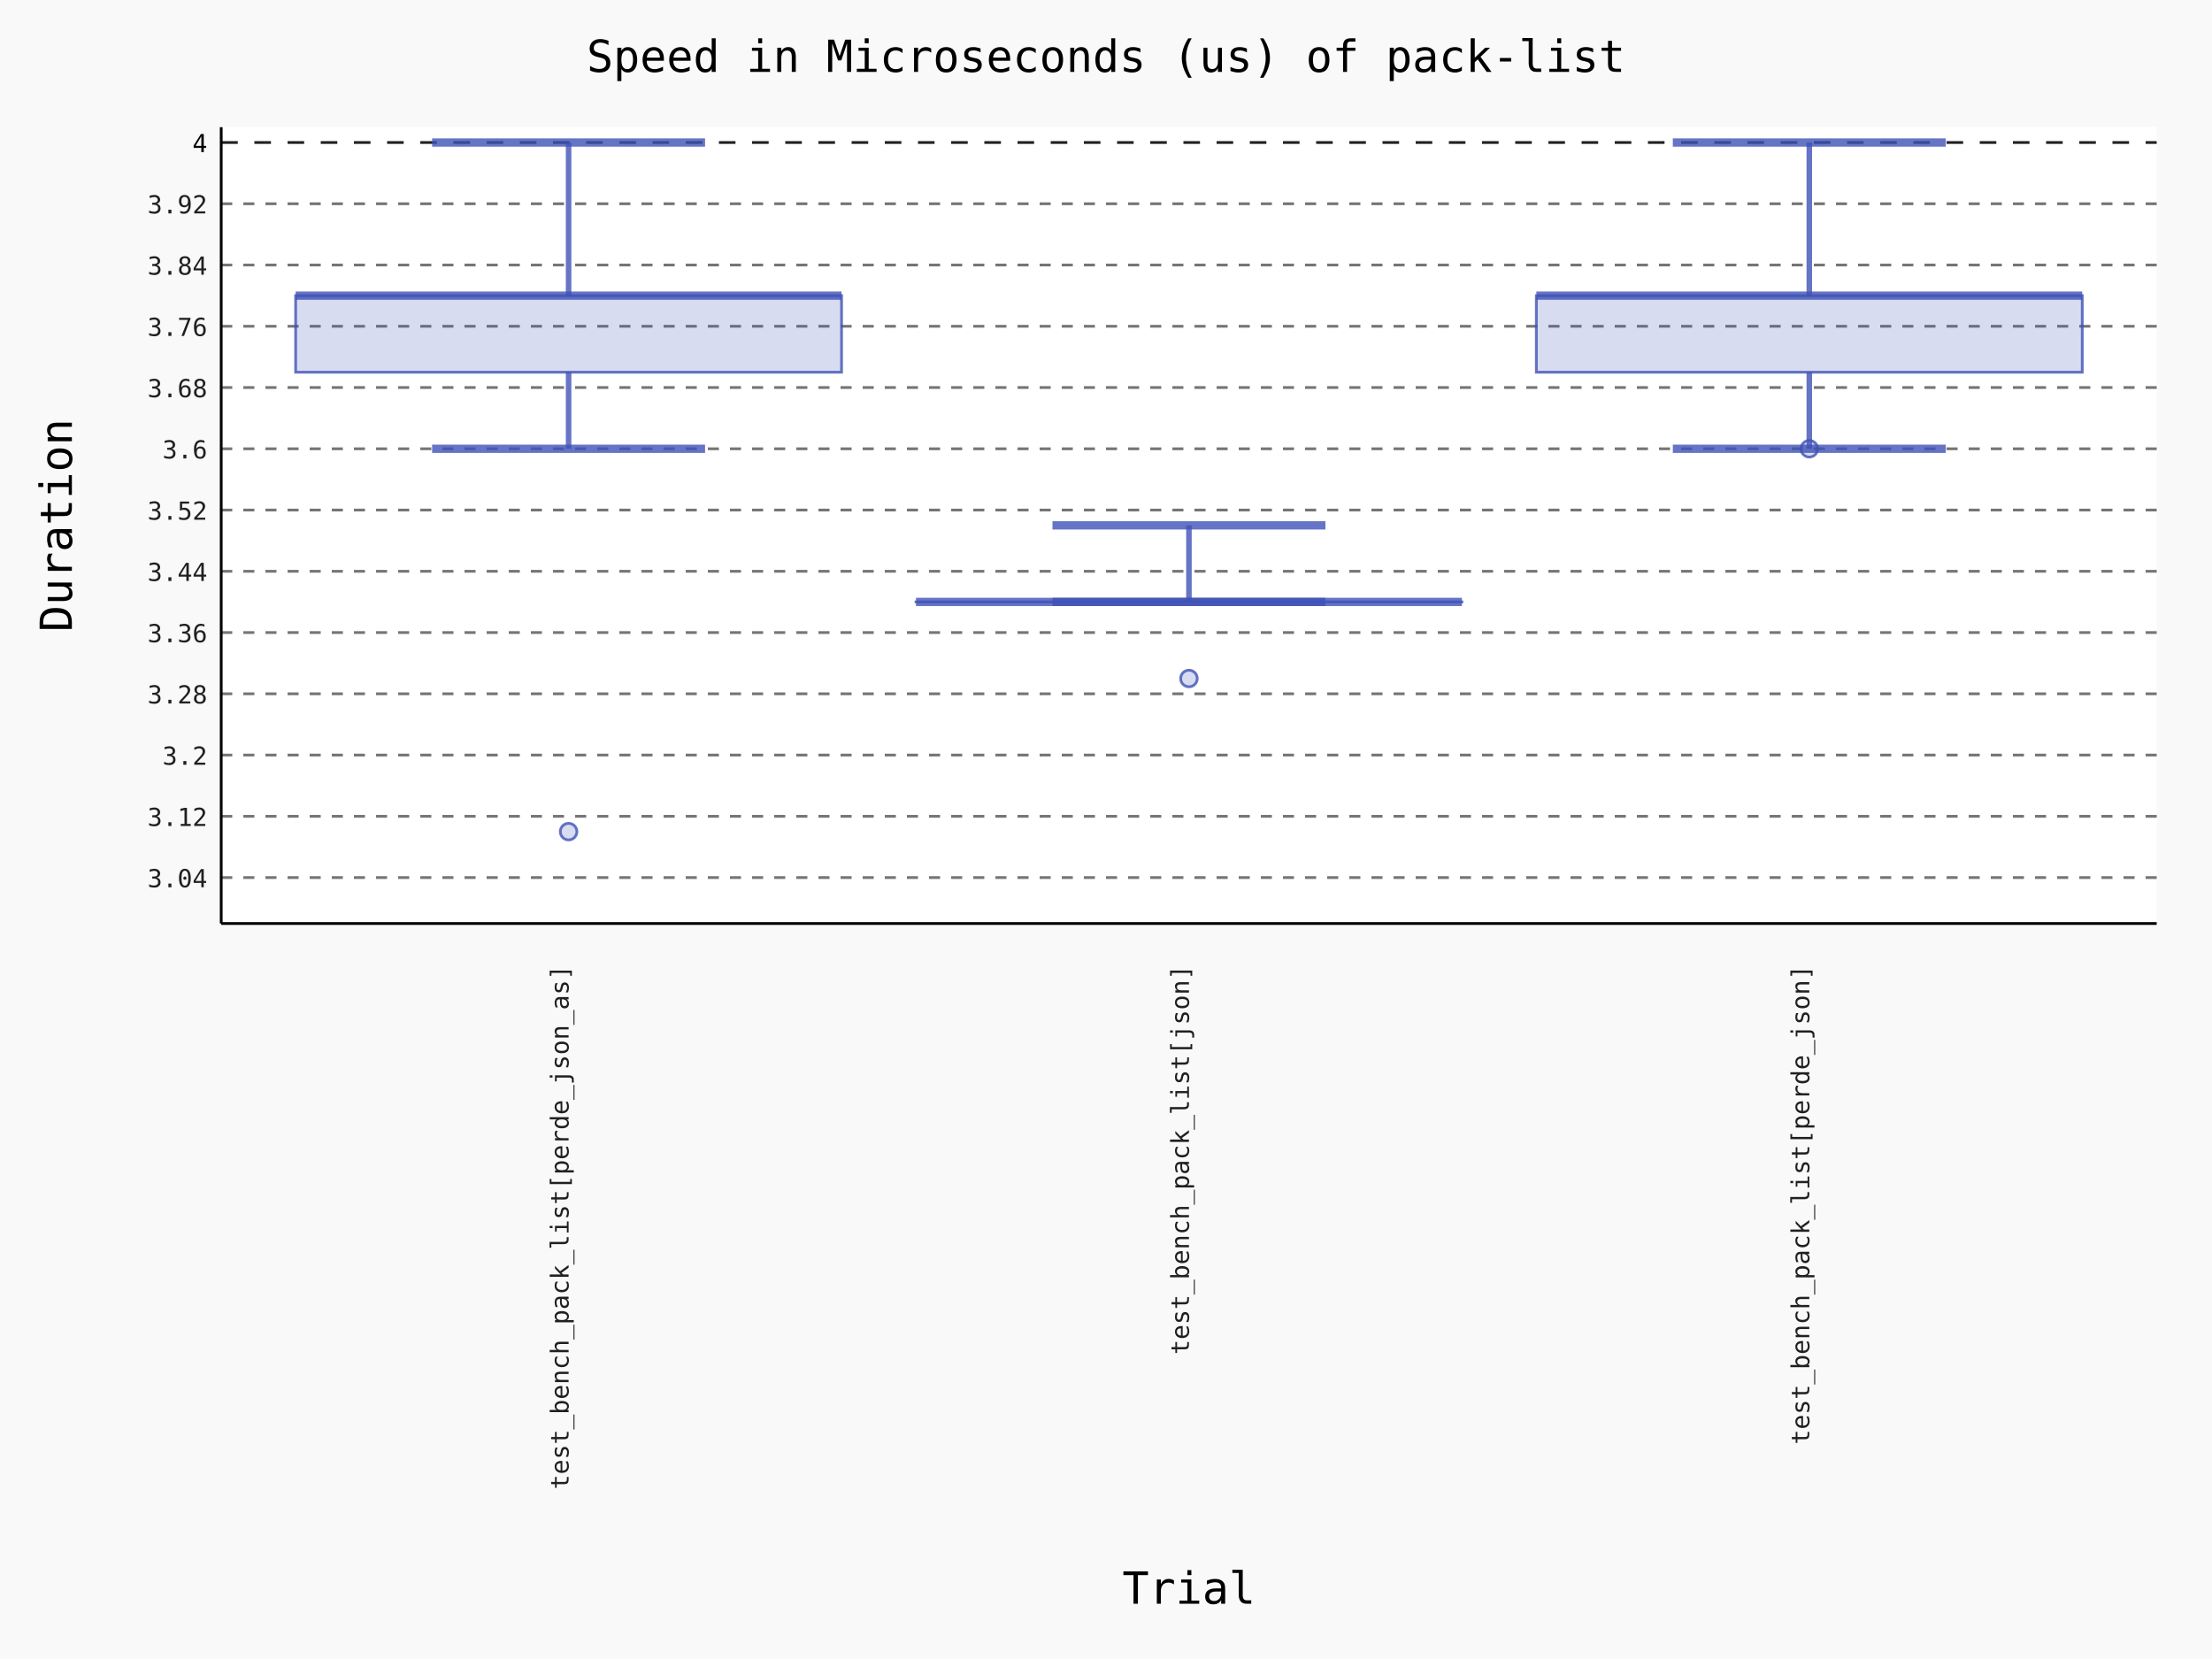
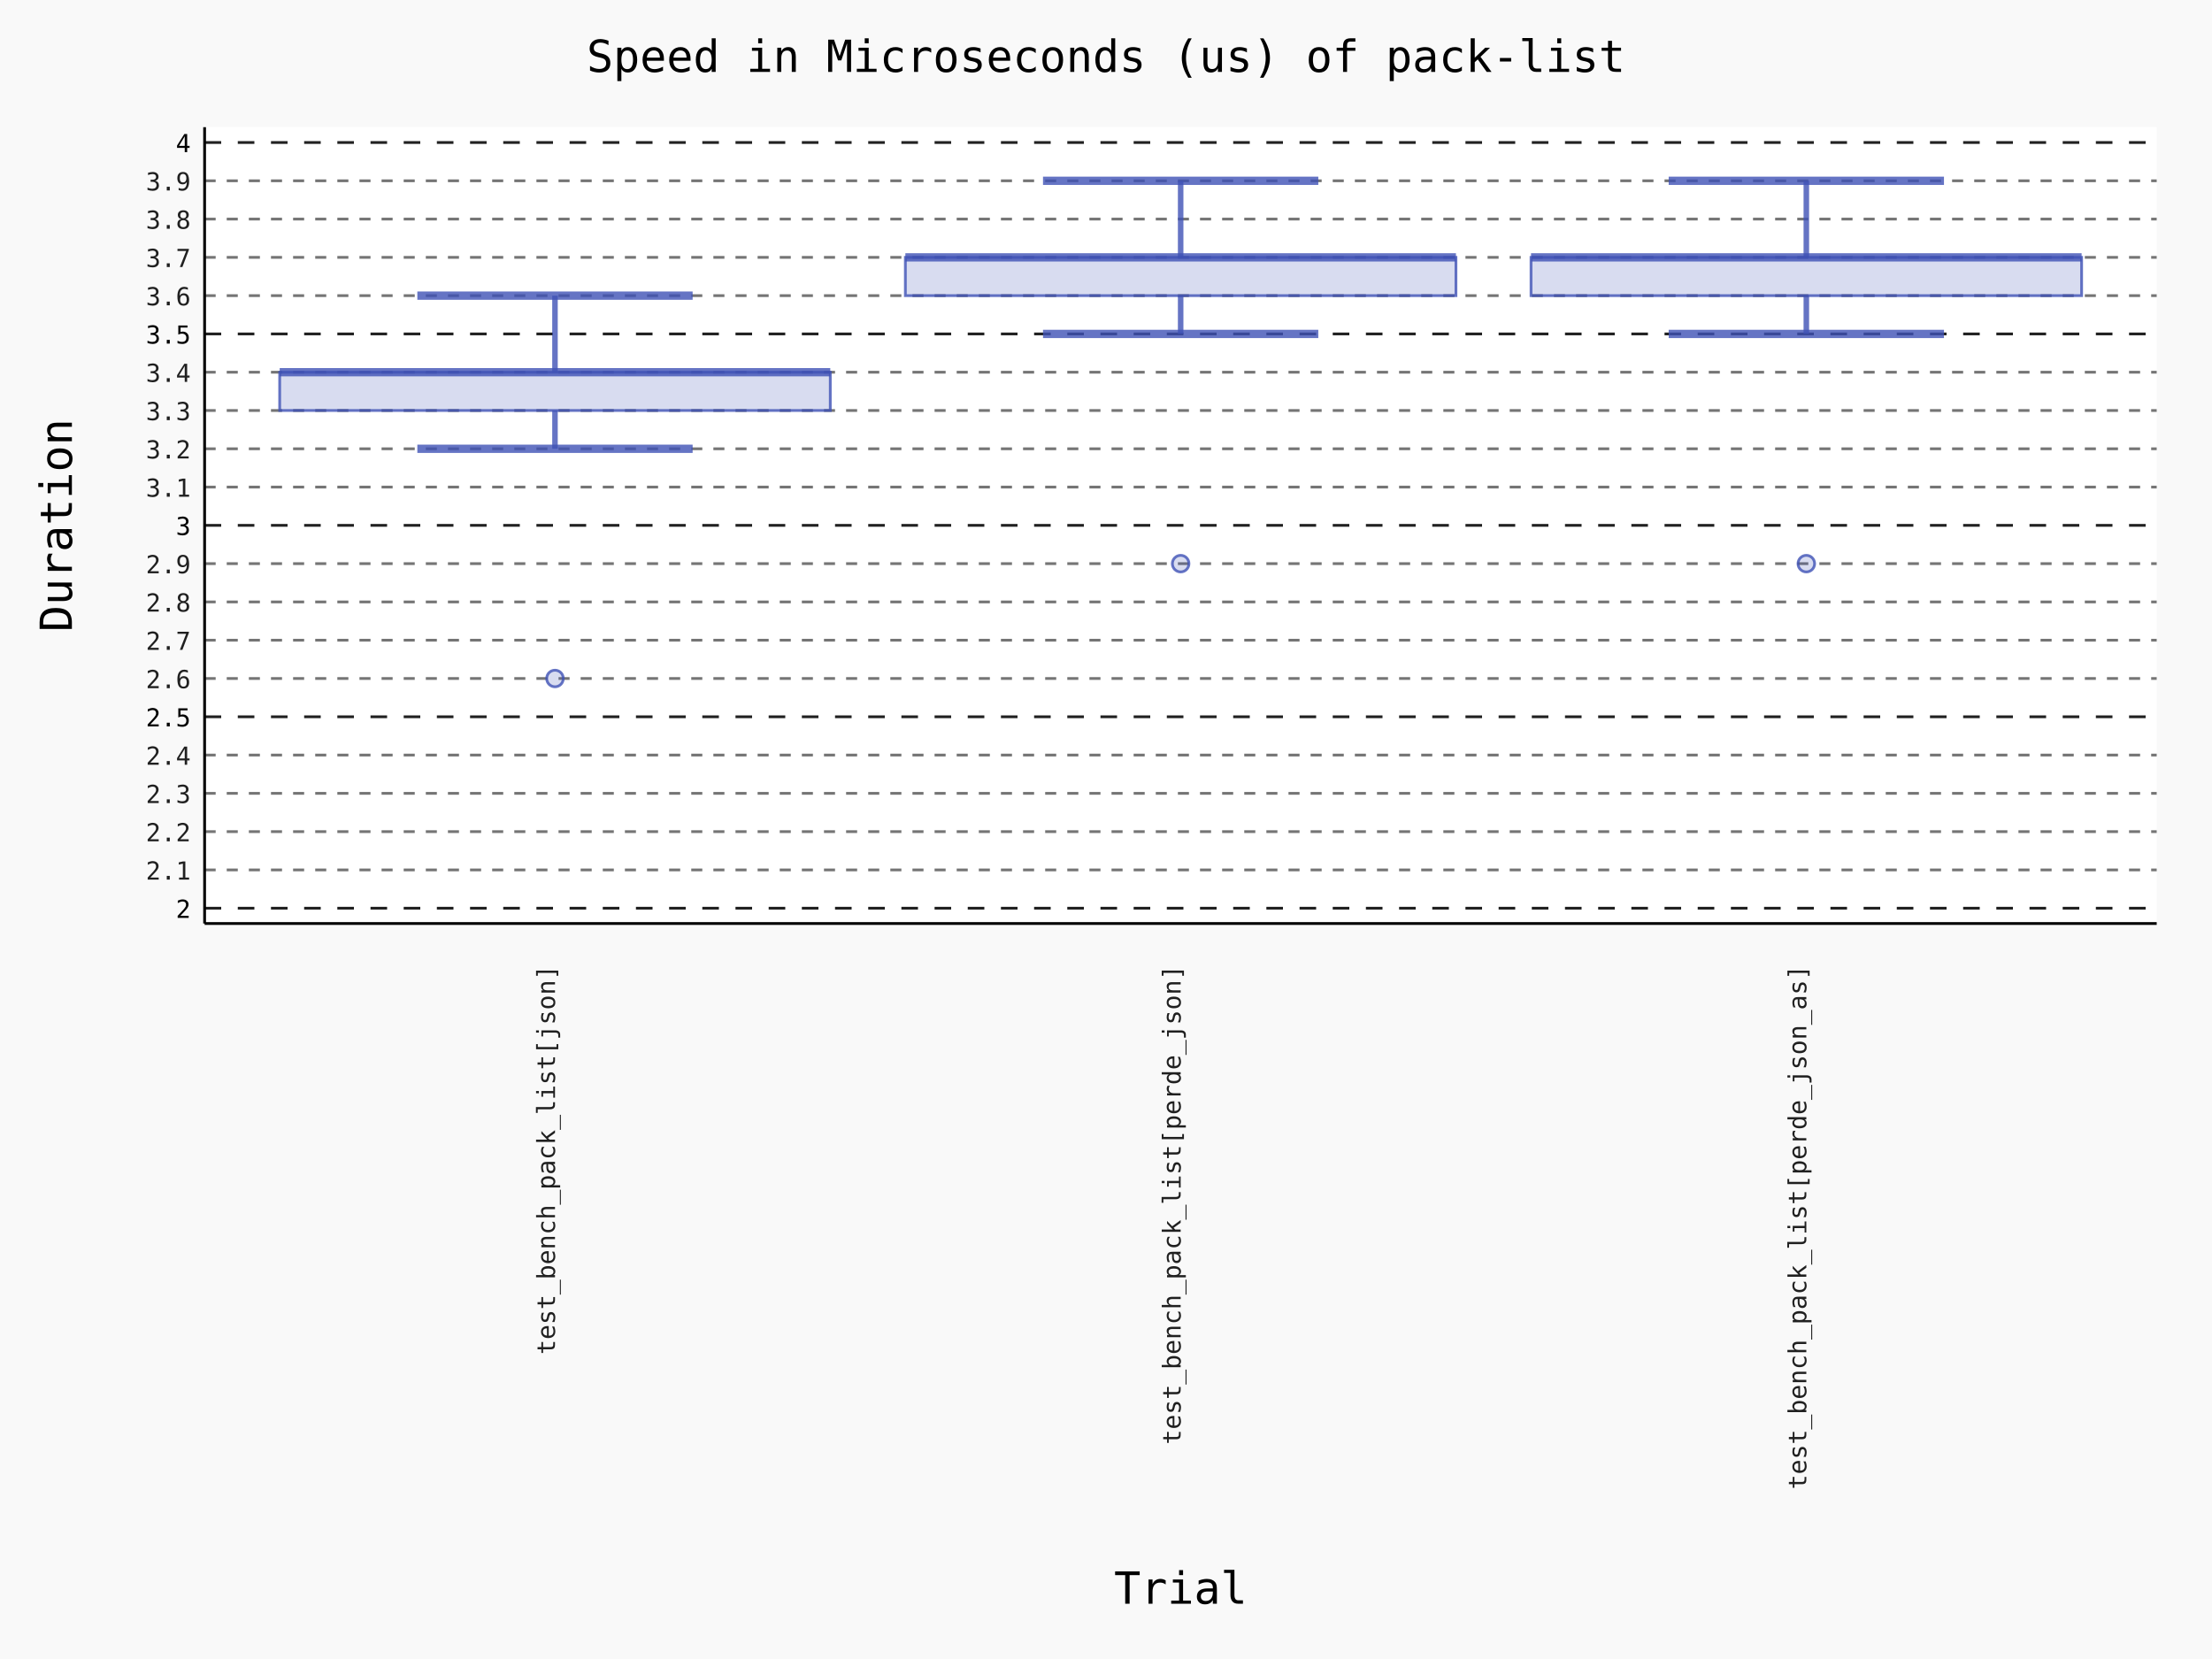
- <svg xmlns="http://www.w3.org/2000/svg" class="pygal-chart" id="chart-71f9276f-251b-47ab-aa0a-50902a8fd0b9" viewBox="0 0 800 600">
+ <svg xmlns="http://www.w3.org/2000/svg" id="chart-94deaa63-6df3-4258-91f3-dfbc52175e0b" class="pygal-chart" viewBox="0 0 800 600">
  <defs>
-     <style type="text/css">#chart-71f9276f-251b-47ab-aa0a-50902a8fd0b9{-webkit-user-select:none;-webkit-font-smoothing:antialiased;font-family:Consolas,"Deja Vu Sans Mono","Bitstream Vera Sans Mono","Courier New",monospace}#chart-71f9276f-251b-47ab-aa0a-50902a8fd0b9 .title{font-family:Consolas,"Deja Vu Sans Mono","Bitstream Vera Sans Mono","Courier New",monospace;font-size:16px}#chart-71f9276f-251b-47ab-aa0a-50902a8fd0b9 .legends .legend text{font-family:Consolas,"Deja Vu Sans Mono","Bitstream Vera Sans Mono","Courier New",monospace;font-size:14px}#chart-71f9276f-251b-47ab-aa0a-50902a8fd0b9 .axis text{font-family:Consolas,"Deja Vu Sans Mono","Bitstream Vera Sans Mono","Courier New",monospace;font-size:10px}#chart-71f9276f-251b-47ab-aa0a-50902a8fd0b9 .axis text.major{font-family:Consolas,"Deja Vu Sans Mono","Bitstream Vera Sans Mono","Courier New",monospace;font-size:10px}#chart-71f9276f-251b-47ab-aa0a-50902a8fd0b9 .text-overlay text.value{font-family:Consolas,"Deja Vu Sans Mono","Bitstream Vera Sans Mono","Courier New",monospace;font-size:16px}#chart-71f9276f-251b-47ab-aa0a-50902a8fd0b9 .text-overlay text.label{font-family:Consolas,"Deja Vu Sans Mono","Bitstream Vera Sans Mono","Courier New",monospace;font-size:10px}#chart-71f9276f-251b-47ab-aa0a-50902a8fd0b9 .tooltip{font-family:Consolas,"Deja Vu Sans Mono","Bitstream Vera Sans Mono","Courier New",monospace;font-size:14px}#chart-71f9276f-251b-47ab-aa0a-50902a8fd0b9 text.no_data{font-family:Consolas,"Deja Vu Sans Mono","Bitstream Vera Sans Mono","Courier New",monospace;font-size:64px}
- #chart-71f9276f-251b-47ab-aa0a-50902a8fd0b9{background-color:rgba(249,249,249,1)}#chart-71f9276f-251b-47ab-aa0a-50902a8fd0b9 path,#chart-71f9276f-251b-47ab-aa0a-50902a8fd0b9 line,#chart-71f9276f-251b-47ab-aa0a-50902a8fd0b9 rect,#chart-71f9276f-251b-47ab-aa0a-50902a8fd0b9 circle{-webkit-transition:150ms;-moz-transition:150ms;transition:150ms}#chart-71f9276f-251b-47ab-aa0a-50902a8fd0b9 .graph &gt; .background{fill:rgba(249,249,249,1)}#chart-71f9276f-251b-47ab-aa0a-50902a8fd0b9 .plot &gt; .background{fill:rgba(255,255,255,1)}#chart-71f9276f-251b-47ab-aa0a-50902a8fd0b9 .graph{fill:rgba(0,0,0,.87)}#chart-71f9276f-251b-47ab-aa0a-50902a8fd0b9 text.no_data{fill:rgba(0,0,0,1)}#chart-71f9276f-251b-47ab-aa0a-50902a8fd0b9 .title{fill:rgba(0,0,0,1)}#chart-71f9276f-251b-47ab-aa0a-50902a8fd0b9 .legends .legend text{fill:rgba(0,0,0,.87)}#chart-71f9276f-251b-47ab-aa0a-50902a8fd0b9 .legends .legend:hover text{fill:rgba(0,0,0,1)}#chart-71f9276f-251b-47ab-aa0a-50902a8fd0b9 .axis .line{stroke:rgba(0,0,0,1)}#chart-71f9276f-251b-47ab-aa0a-50902a8fd0b9 .axis .guide.line{stroke:rgba(0,0,0,.54)}#chart-71f9276f-251b-47ab-aa0a-50902a8fd0b9 .axis .major.line{stroke:rgba(0,0,0,.87)}#chart-71f9276f-251b-47ab-aa0a-50902a8fd0b9 .axis text.major{fill:rgba(0,0,0,1)}#chart-71f9276f-251b-47ab-aa0a-50902a8fd0b9 .axis.y .guides:hover .guide.line,#chart-71f9276f-251b-47ab-aa0a-50902a8fd0b9 .line-graph .axis.x .guides:hover .guide.line,#chart-71f9276f-251b-47ab-aa0a-50902a8fd0b9 .stackedline-graph .axis.x .guides:hover .guide.line,#chart-71f9276f-251b-47ab-aa0a-50902a8fd0b9 .xy-graph .axis.x .guides:hover .guide.line{stroke:rgba(0,0,0,1)}#chart-71f9276f-251b-47ab-aa0a-50902a8fd0b9 .axis .guides:hover text{fill:rgba(0,0,0,1)}#chart-71f9276f-251b-47ab-aa0a-50902a8fd0b9 .reactive{fill-opacity:.7;stroke-opacity:.8}#chart-71f9276f-251b-47ab-aa0a-50902a8fd0b9 .ci{stroke:rgba(0,0,0,.87)}#chart-71f9276f-251b-47ab-aa0a-50902a8fd0b9 .reactive.active,#chart-71f9276f-251b-47ab-aa0a-50902a8fd0b9 .active .reactive{fill-opacity:.8;stroke-opacity:.9;stroke-width:4}#chart-71f9276f-251b-47ab-aa0a-50902a8fd0b9 .ci .reactive.active{stroke-width:1.5}#chart-71f9276f-251b-47ab-aa0a-50902a8fd0b9 .series text{fill:rgba(0,0,0,1)}#chart-71f9276f-251b-47ab-aa0a-50902a8fd0b9 .tooltip rect{fill:rgba(255,255,255,1);stroke:rgba(0,0,0,1);-webkit-transition:opacity 150ms;-moz-transition:opacity 150ms;transition:opacity 150ms}#chart-71f9276f-251b-47ab-aa0a-50902a8fd0b9 .tooltip .label{fill:rgba(0,0,0,.87)}#chart-71f9276f-251b-47ab-aa0a-50902a8fd0b9 .tooltip .label{fill:rgba(0,0,0,.87)}#chart-71f9276f-251b-47ab-aa0a-50902a8fd0b9 .tooltip .legend{font-size:.8em;fill:rgba(0,0,0,.54)}#chart-71f9276f-251b-47ab-aa0a-50902a8fd0b9 .tooltip .x_label{font-size:.6em;fill:rgba(0,0,0,1)}#chart-71f9276f-251b-47ab-aa0a-50902a8fd0b9 .tooltip .xlink{font-size:.5em;text-decoration:underline}#chart-71f9276f-251b-47ab-aa0a-50902a8fd0b9 .tooltip .value{font-size:1.5em}#chart-71f9276f-251b-47ab-aa0a-50902a8fd0b9 .bound{font-size:.5em}#chart-71f9276f-251b-47ab-aa0a-50902a8fd0b9 .max-value{font-size:.75em;fill:rgba(0,0,0,.54)}#chart-71f9276f-251b-47ab-aa0a-50902a8fd0b9 .map-element{fill:rgba(255,255,255,1);stroke:rgba(0,0,0,.54) !important}#chart-71f9276f-251b-47ab-aa0a-50902a8fd0b9 .map-element .reactive{fill-opacity:inherit;stroke-opacity:inherit}#chart-71f9276f-251b-47ab-aa0a-50902a8fd0b9 .color-0,#chart-71f9276f-251b-47ab-aa0a-50902a8fd0b9 .color-0 a:visited{stroke:#3F51B5;fill:#3F51B5}#chart-71f9276f-251b-47ab-aa0a-50902a8fd0b9 .color-1,#chart-71f9276f-251b-47ab-aa0a-50902a8fd0b9 .color-1 a:visited{stroke:#3F51B5;fill:#3F51B5}#chart-71f9276f-251b-47ab-aa0a-50902a8fd0b9 .color-2,#chart-71f9276f-251b-47ab-aa0a-50902a8fd0b9 .color-2 a:visited{stroke:#3F51B5;fill:#3F51B5}#chart-71f9276f-251b-47ab-aa0a-50902a8fd0b9 .text-overlay .color-0 text{fill:black}#chart-71f9276f-251b-47ab-aa0a-50902a8fd0b9 .text-overlay .color-1 text{fill:black}#chart-71f9276f-251b-47ab-aa0a-50902a8fd0b9 .text-overlay .color-2 text{fill:black}
- #chart-71f9276f-251b-47ab-aa0a-50902a8fd0b9 text.no_data{text-anchor:middle}#chart-71f9276f-251b-47ab-aa0a-50902a8fd0b9 .guide.line{fill:none}#chart-71f9276f-251b-47ab-aa0a-50902a8fd0b9 .centered{text-anchor:middle}#chart-71f9276f-251b-47ab-aa0a-50902a8fd0b9 .title{text-anchor:middle}#chart-71f9276f-251b-47ab-aa0a-50902a8fd0b9 .legends .legend text{fill-opacity:1}#chart-71f9276f-251b-47ab-aa0a-50902a8fd0b9 .axis.x text{text-anchor:middle}#chart-71f9276f-251b-47ab-aa0a-50902a8fd0b9 .axis.x:not(.web) text[transform]{text-anchor:start}#chart-71f9276f-251b-47ab-aa0a-50902a8fd0b9 .axis.x:not(.web) text[transform].backwards{text-anchor:end}#chart-71f9276f-251b-47ab-aa0a-50902a8fd0b9 .axis.y text{text-anchor:end}#chart-71f9276f-251b-47ab-aa0a-50902a8fd0b9 .axis.y text[transform].backwards{text-anchor:start}#chart-71f9276f-251b-47ab-aa0a-50902a8fd0b9 .axis.y2 text{text-anchor:start}#chart-71f9276f-251b-47ab-aa0a-50902a8fd0b9 .axis.y2 text[transform].backwards{text-anchor:end}#chart-71f9276f-251b-47ab-aa0a-50902a8fd0b9 .axis .guide.line{stroke-dasharray:4,4}#chart-71f9276f-251b-47ab-aa0a-50902a8fd0b9 .axis .major.guide.line{stroke-dasharray:6,6}#chart-71f9276f-251b-47ab-aa0a-50902a8fd0b9 .horizontal .axis.y .guide.line,#chart-71f9276f-251b-47ab-aa0a-50902a8fd0b9 .horizontal .axis.y2 .guide.line,#chart-71f9276f-251b-47ab-aa0a-50902a8fd0b9 .vertical .axis.x .guide.line{opacity:0}#chart-71f9276f-251b-47ab-aa0a-50902a8fd0b9 .horizontal .axis.always_show .guide.line,#chart-71f9276f-251b-47ab-aa0a-50902a8fd0b9 .vertical .axis.always_show .guide.line{opacity:1 !important}#chart-71f9276f-251b-47ab-aa0a-50902a8fd0b9 .axis.y .guides:hover .guide.line,#chart-71f9276f-251b-47ab-aa0a-50902a8fd0b9 .axis.y2 .guides:hover .guide.line,#chart-71f9276f-251b-47ab-aa0a-50902a8fd0b9 .axis.x .guides:hover .guide.line{opacity:1}#chart-71f9276f-251b-47ab-aa0a-50902a8fd0b9 .axis .guides:hover text{opacity:1}#chart-71f9276f-251b-47ab-aa0a-50902a8fd0b9 .nofill{fill:none}#chart-71f9276f-251b-47ab-aa0a-50902a8fd0b9 .subtle-fill{fill-opacity:.2}#chart-71f9276f-251b-47ab-aa0a-50902a8fd0b9 .dot{stroke-width:1px;fill-opacity:1}#chart-71f9276f-251b-47ab-aa0a-50902a8fd0b9 .dot.active{stroke-width:5px}#chart-71f9276f-251b-47ab-aa0a-50902a8fd0b9 .dot.negative{fill:transparent}#chart-71f9276f-251b-47ab-aa0a-50902a8fd0b9 text,#chart-71f9276f-251b-47ab-aa0a-50902a8fd0b9 tspan{stroke:none !important}#chart-71f9276f-251b-47ab-aa0a-50902a8fd0b9 .series text.active{opacity:1}#chart-71f9276f-251b-47ab-aa0a-50902a8fd0b9 .tooltip rect{fill-opacity:.95;stroke-width:.5}#chart-71f9276f-251b-47ab-aa0a-50902a8fd0b9 .tooltip text{fill-opacity:1}#chart-71f9276f-251b-47ab-aa0a-50902a8fd0b9 .showable{visibility:hidden}#chart-71f9276f-251b-47ab-aa0a-50902a8fd0b9 .showable.shown{visibility:visible}#chart-71f9276f-251b-47ab-aa0a-50902a8fd0b9 .gauge-background{fill:rgba(229,229,229,1);stroke:none}#chart-71f9276f-251b-47ab-aa0a-50902a8fd0b9 .bg-lines{stroke:rgba(249,249,249,1);stroke-width:2px}
+     <style type="text/css">#chart-94deaa63-6df3-4258-91f3-dfbc52175e0b{-webkit-user-select:none;-webkit-font-smoothing:antialiased;font-family:Consolas,"Deja Vu Sans Mono","Bitstream Vera Sans Mono","Courier New",monospace}#chart-94deaa63-6df3-4258-91f3-dfbc52175e0b .title{font-family:Consolas,"Deja Vu Sans Mono","Bitstream Vera Sans Mono","Courier New",monospace;font-size:16px}#chart-94deaa63-6df3-4258-91f3-dfbc52175e0b .legends .legend text{font-family:Consolas,"Deja Vu Sans Mono","Bitstream Vera Sans Mono","Courier New",monospace;font-size:14px}#chart-94deaa63-6df3-4258-91f3-dfbc52175e0b .axis text{font-family:Consolas,"Deja Vu Sans Mono","Bitstream Vera Sans Mono","Courier New",monospace;font-size:10px}#chart-94deaa63-6df3-4258-91f3-dfbc52175e0b .axis text.major{font-family:Consolas,"Deja Vu Sans Mono","Bitstream Vera Sans Mono","Courier New",monospace;font-size:10px}#chart-94deaa63-6df3-4258-91f3-dfbc52175e0b .text-overlay text.value{font-family:Consolas,"Deja Vu Sans Mono","Bitstream Vera Sans Mono","Courier New",monospace;font-size:16px}#chart-94deaa63-6df3-4258-91f3-dfbc52175e0b .text-overlay text.label{font-family:Consolas,"Deja Vu Sans Mono","Bitstream Vera Sans Mono","Courier New",monospace;font-size:10px}#chart-94deaa63-6df3-4258-91f3-dfbc52175e0b .tooltip{font-family:Consolas,"Deja Vu Sans Mono","Bitstream Vera Sans Mono","Courier New",monospace;font-size:14px}#chart-94deaa63-6df3-4258-91f3-dfbc52175e0b text.no_data{font-family:Consolas,"Deja Vu Sans Mono","Bitstream Vera Sans Mono","Courier New",monospace;font-size:64px}
+ #chart-94deaa63-6df3-4258-91f3-dfbc52175e0b{background-color:rgba(249,249,249,1)}#chart-94deaa63-6df3-4258-91f3-dfbc52175e0b path,#chart-94deaa63-6df3-4258-91f3-dfbc52175e0b line,#chart-94deaa63-6df3-4258-91f3-dfbc52175e0b rect,#chart-94deaa63-6df3-4258-91f3-dfbc52175e0b circle{-webkit-transition:150ms;-moz-transition:150ms;transition:150ms}#chart-94deaa63-6df3-4258-91f3-dfbc52175e0b .graph &gt; .background{fill:rgba(249,249,249,1)}#chart-94deaa63-6df3-4258-91f3-dfbc52175e0b .plot &gt; .background{fill:rgba(255,255,255,1)}#chart-94deaa63-6df3-4258-91f3-dfbc52175e0b .graph{fill:rgba(0,0,0,.87)}#chart-94deaa63-6df3-4258-91f3-dfbc52175e0b text.no_data{fill:rgba(0,0,0,1)}#chart-94deaa63-6df3-4258-91f3-dfbc52175e0b .title{fill:rgba(0,0,0,1)}#chart-94deaa63-6df3-4258-91f3-dfbc52175e0b .legends .legend text{fill:rgba(0,0,0,.87)}#chart-94deaa63-6df3-4258-91f3-dfbc52175e0b .legends .legend:hover text{fill:rgba(0,0,0,1)}#chart-94deaa63-6df3-4258-91f3-dfbc52175e0b .axis .line{stroke:rgba(0,0,0,1)}#chart-94deaa63-6df3-4258-91f3-dfbc52175e0b .axis .guide.line{stroke:rgba(0,0,0,.54)}#chart-94deaa63-6df3-4258-91f3-dfbc52175e0b .axis .major.line{stroke:rgba(0,0,0,.87)}#chart-94deaa63-6df3-4258-91f3-dfbc52175e0b .axis text.major{fill:rgba(0,0,0,1)}#chart-94deaa63-6df3-4258-91f3-dfbc52175e0b .axis.y .guides:hover .guide.line,#chart-94deaa63-6df3-4258-91f3-dfbc52175e0b .line-graph .axis.x .guides:hover .guide.line,#chart-94deaa63-6df3-4258-91f3-dfbc52175e0b .stackedline-graph .axis.x .guides:hover .guide.line,#chart-94deaa63-6df3-4258-91f3-dfbc52175e0b .xy-graph .axis.x .guides:hover .guide.line{stroke:rgba(0,0,0,1)}#chart-94deaa63-6df3-4258-91f3-dfbc52175e0b .axis .guides:hover text{fill:rgba(0,0,0,1)}#chart-94deaa63-6df3-4258-91f3-dfbc52175e0b .reactive{fill-opacity:.7;stroke-opacity:.8}#chart-94deaa63-6df3-4258-91f3-dfbc52175e0b .ci{stroke:rgba(0,0,0,.87)}#chart-94deaa63-6df3-4258-91f3-dfbc52175e0b .reactive.active,#chart-94deaa63-6df3-4258-91f3-dfbc52175e0b .active .reactive{fill-opacity:.8;stroke-opacity:.9;stroke-width:4}#chart-94deaa63-6df3-4258-91f3-dfbc52175e0b .ci .reactive.active{stroke-width:1.5}#chart-94deaa63-6df3-4258-91f3-dfbc52175e0b .series text{fill:rgba(0,0,0,1)}#chart-94deaa63-6df3-4258-91f3-dfbc52175e0b .tooltip rect{fill:rgba(255,255,255,1);stroke:rgba(0,0,0,1);-webkit-transition:opacity 150ms;-moz-transition:opacity 150ms;transition:opacity 150ms}#chart-94deaa63-6df3-4258-91f3-dfbc52175e0b .tooltip .label{fill:rgba(0,0,0,.87)}#chart-94deaa63-6df3-4258-91f3-dfbc52175e0b .tooltip .label{fill:rgba(0,0,0,.87)}#chart-94deaa63-6df3-4258-91f3-dfbc52175e0b .tooltip .legend{font-size:.8em;fill:rgba(0,0,0,.54)}#chart-94deaa63-6df3-4258-91f3-dfbc52175e0b .tooltip .x_label{font-size:.6em;fill:rgba(0,0,0,1)}#chart-94deaa63-6df3-4258-91f3-dfbc52175e0b .tooltip .xlink{font-size:.5em;text-decoration:underline}#chart-94deaa63-6df3-4258-91f3-dfbc52175e0b .tooltip .value{font-size:1.5em}#chart-94deaa63-6df3-4258-91f3-dfbc52175e0b .bound{font-size:.5em}#chart-94deaa63-6df3-4258-91f3-dfbc52175e0b .max-value{font-size:.75em;fill:rgba(0,0,0,.54)}#chart-94deaa63-6df3-4258-91f3-dfbc52175e0b .map-element{fill:rgba(255,255,255,1);stroke:rgba(0,0,0,.54) !important}#chart-94deaa63-6df3-4258-91f3-dfbc52175e0b .map-element .reactive{fill-opacity:inherit;stroke-opacity:inherit}#chart-94deaa63-6df3-4258-91f3-dfbc52175e0b .color-0,#chart-94deaa63-6df3-4258-91f3-dfbc52175e0b .color-0 a:visited{stroke:#3F51B5;fill:#3F51B5}#chart-94deaa63-6df3-4258-91f3-dfbc52175e0b .color-1,#chart-94deaa63-6df3-4258-91f3-dfbc52175e0b .color-1 a:visited{stroke:#3F51B5;fill:#3F51B5}#chart-94deaa63-6df3-4258-91f3-dfbc52175e0b .color-2,#chart-94deaa63-6df3-4258-91f3-dfbc52175e0b .color-2 a:visited{stroke:#3F51B5;fill:#3F51B5}#chart-94deaa63-6df3-4258-91f3-dfbc52175e0b .text-overlay .color-0 text{fill:black}#chart-94deaa63-6df3-4258-91f3-dfbc52175e0b .text-overlay .color-1 text{fill:black}#chart-94deaa63-6df3-4258-91f3-dfbc52175e0b .text-overlay .color-2 text{fill:black}
+ #chart-94deaa63-6df3-4258-91f3-dfbc52175e0b text.no_data{text-anchor:middle}#chart-94deaa63-6df3-4258-91f3-dfbc52175e0b .guide.line{fill:none}#chart-94deaa63-6df3-4258-91f3-dfbc52175e0b .centered{text-anchor:middle}#chart-94deaa63-6df3-4258-91f3-dfbc52175e0b .title{text-anchor:middle}#chart-94deaa63-6df3-4258-91f3-dfbc52175e0b .legends .legend text{fill-opacity:1}#chart-94deaa63-6df3-4258-91f3-dfbc52175e0b .axis.x text{text-anchor:middle}#chart-94deaa63-6df3-4258-91f3-dfbc52175e0b .axis.x:not(.web) text[transform]{text-anchor:start}#chart-94deaa63-6df3-4258-91f3-dfbc52175e0b .axis.x:not(.web) text[transform].backwards{text-anchor:end}#chart-94deaa63-6df3-4258-91f3-dfbc52175e0b .axis.y text{text-anchor:end}#chart-94deaa63-6df3-4258-91f3-dfbc52175e0b .axis.y text[transform].backwards{text-anchor:start}#chart-94deaa63-6df3-4258-91f3-dfbc52175e0b .axis.y2 text{text-anchor:start}#chart-94deaa63-6df3-4258-91f3-dfbc52175e0b .axis.y2 text[transform].backwards{text-anchor:end}#chart-94deaa63-6df3-4258-91f3-dfbc52175e0b .axis .guide.line{stroke-dasharray:4,4}#chart-94deaa63-6df3-4258-91f3-dfbc52175e0b .axis .major.guide.line{stroke-dasharray:6,6}#chart-94deaa63-6df3-4258-91f3-dfbc52175e0b .horizontal .axis.y .guide.line,#chart-94deaa63-6df3-4258-91f3-dfbc52175e0b .horizontal .axis.y2 .guide.line,#chart-94deaa63-6df3-4258-91f3-dfbc52175e0b .vertical .axis.x .guide.line{opacity:0}#chart-94deaa63-6df3-4258-91f3-dfbc52175e0b .horizontal .axis.always_show .guide.line,#chart-94deaa63-6df3-4258-91f3-dfbc52175e0b .vertical .axis.always_show .guide.line{opacity:1 !important}#chart-94deaa63-6df3-4258-91f3-dfbc52175e0b .axis.y .guides:hover .guide.line,#chart-94deaa63-6df3-4258-91f3-dfbc52175e0b .axis.y2 .guides:hover .guide.line,#chart-94deaa63-6df3-4258-91f3-dfbc52175e0b .axis.x .guides:hover .guide.line{opacity:1}#chart-94deaa63-6df3-4258-91f3-dfbc52175e0b .axis .guides:hover text{opacity:1}#chart-94deaa63-6df3-4258-91f3-dfbc52175e0b .nofill{fill:none}#chart-94deaa63-6df3-4258-91f3-dfbc52175e0b .subtle-fill{fill-opacity:.2}#chart-94deaa63-6df3-4258-91f3-dfbc52175e0b .dot{stroke-width:1px;fill-opacity:1}#chart-94deaa63-6df3-4258-91f3-dfbc52175e0b .dot.active{stroke-width:5px}#chart-94deaa63-6df3-4258-91f3-dfbc52175e0b .dot.negative{fill:transparent}#chart-94deaa63-6df3-4258-91f3-dfbc52175e0b text,#chart-94deaa63-6df3-4258-91f3-dfbc52175e0b tspan{stroke:none !important}#chart-94deaa63-6df3-4258-91f3-dfbc52175e0b .series text.active{opacity:1}#chart-94deaa63-6df3-4258-91f3-dfbc52175e0b .tooltip rect{fill-opacity:.95;stroke-width:.5}#chart-94deaa63-6df3-4258-91f3-dfbc52175e0b .tooltip text{fill-opacity:1}#chart-94deaa63-6df3-4258-91f3-dfbc52175e0b .showable{visibility:hidden}#chart-94deaa63-6df3-4258-91f3-dfbc52175e0b .showable.shown{visibility:visible}#chart-94deaa63-6df3-4258-91f3-dfbc52175e0b .gauge-background{fill:rgba(229,229,229,1);stroke:none}#chart-94deaa63-6df3-4258-91f3-dfbc52175e0b .bg-lines{stroke:rgba(249,249,249,1);stroke-width:2px}
.tooltip .value{font-size:1em !important}.axis text{font-size:9px !important}</style>
  </defs>
  <g class="graph custombox-graph vertical">
-     <rect class="background" height="600" width="800" x="0" y="0" />
-     <g class="plot" transform="translate(80, 46)">
-       <rect class="background" height="288.0" width="700.0" x="0" y="0" />
+     <rect x="0" y="0" width="800" height="600" class="background" />
+     <g transform="translate(74, 46)" class="plot">
+       <rect x="0" y="0" width="706.0" height="288.0" class="background" />
      <g class="axis y always_show">
-         <path class="line" d="M0 288 h700" />
+         <path d="M0 288 h706" class="line" />
        <g class="guides">
-           <path class="guide line" d="M0 271.385 h700" />
-           <text class="" x="-5" y="274.885">3.04</text>
+           <path d="M0 282.462 h706" class="major guide line" />
+           <text x="-5" y="285.962" class="major">2</text>
        </g>
        <g class="guides">
-           <path class="guide line" d="M0 249.231 h700" />
-           <text class="" x="-5" y="252.731">3.12</text>
+           <path d="M0 268.615 h706" class="guide line" />
+           <text x="-5" y="272.115" class="">2.1</text>
        </g>
        <g class="guides">
-           <path class="guide line" d="M0 227.077 h700" />
-           <text class="" x="-5" y="230.577">3.2</text>
+           <path d="M0 254.769 h706" class="guide line" />
+           <text x="-5" y="258.269" class="">2.2</text>
        </g>
        <g class="guides">
-           <path class="guide line" d="M0 204.923 h700" />
-           <text class="" x="-5" y="208.423">3.28</text>
+           <path d="M0 240.923 h706" class="guide line" />
+           <text x="-5" y="244.423" class="">2.3</text>
        </g>
        <g class="guides">
-           <path class="guide line" d="M0 182.769 h700" />
-           <text class="" x="-5" y="186.269">3.36</text>
+           <path d="M0 227.077 h706" class="guide line" />
+           <text x="-5" y="230.577" class="">2.4</text>
        </g>
        <g class="guides">
-           <path class="guide line" d="M0 160.615 h700" />
-           <text class="" x="-5" y="164.115">3.44</text>
+           <path d="M0 213.231 h706" class="major guide line" />
+           <text x="-5" y="216.731" class="major">2.5</text>
        </g>
        <g class="guides">
-           <path class="guide line" d="M0 138.462 h700" />
-           <text class="" x="-5" y="141.962">3.52</text>
+           <path d="M0 199.385 h706" class="guide line" />
+           <text x="-5" y="202.885" class="">2.6</text>
        </g>
        <g class="guides">
-           <path class="guide line" d="M0 116.308 h700" />
-           <text class="" x="-5" y="119.808">3.6</text>
+           <path d="M0 185.538 h706" class="guide line" />
+           <text x="-5" y="189.038" class="">2.7</text>
        </g>
        <g class="guides">
-           <path class="guide line" d="M0 94.154 h700" />
-           <text class="" x="-5" y="97.654">3.68</text>
+           <path d="M0 171.692 h706" class="guide line" />
+           <text x="-5" y="175.192" class="">2.8</text>
        </g>
        <g class="guides">
-           <path class="guide line" d="M0 72 h700" />
-           <text class="" x="-5" y="75.5">3.76</text>
+           <path d="M0 157.846 h706" class="guide line" />
+           <text x="-5" y="161.346" class="">2.9</text>
        </g>
        <g class="guides">
-           <path class="guide line" d="M0 49.846 h700" />
-           <text class="" x="-5" y="53.346">3.84</text>
+           <path d="M0 144 h706" class="major guide line" />
+           <text x="-5" y="147.5" class="major">3</text>
        </g>
        <g class="guides">
-           <path class="guide line" d="M0 27.692 h700" />
-           <text class="" x="-5" y="31.192">3.92</text>
+           <path d="M0 130.154 h706" class="guide line" />
+           <text x="-5" y="133.654" class="">3.1</text>
        </g>
        <g class="guides">
-           <path class="major guide line" d="M0 5.538 h700" />
-           <text class="major" x="-5" y="9.038">4</text>
+           <path d="M0 116.308 h706" class="guide line" />
+           <text x="-5" y="119.808" class="">3.2</text>
+         </g>
+         <g class="guides">
+           <path d="M0 102.462 h706" class="guide line" />
+           <text x="-5" y="105.962" class="">3.3</text>
+         </g>
+         <g class="guides">
+           <path d="M0 88.615 h706" class="guide line" />
+           <text x="-5" y="92.115" class="">3.4</text>
+         </g>
+         <g class="guides">
+           <path d="M0 74.769 h706" class="major guide line" />
+           <text x="-5" y="78.269" class="major">3.5</text>
+         </g>
+         <g class="guides">
+           <path d="M0 60.923 h706" class="guide line" />
+           <text x="-5" y="64.423" class="">3.6</text>
+         </g>
+         <g class="guides">
+           <path d="M0 47.077 h706" class="guide line" />
+           <text x="-5" y="50.577" class="">3.7</text>
+         </g>
+         <g class="guides">
+           <path d="M0 33.231 h706" class="guide line" />
+           <text x="-5" y="36.731" class="">3.8</text>
+         </g>
+         <g class="guides">
+           <path d="M0 19.385 h706" class="guide line" />
+           <text x="-5" y="22.885" class="">3.9</text>
+         </g>
+         <g class="guides">
+           <path d="M0 5.538 h706" class="major guide line" />
+           <text x="-5" y="9.038" class="major">4</text>
        </g>
      </g>
      <g class="axis x">
-         <path class="line" d="M0 0 v288" />
+         <path d="M0 0 v288" class="line" />
        <g class="guides">
-           <path class="guide line" d="M125.641 0 v288" />
-           <text class="backwards" transform="rotate(270 125.641 303)" x="125.641" y="303.0">test_bench_pack_list[perde_json_as]</text>
+           <path d="M126.718 0 v288" class="guide line" />
+           <text x="126.718" y="303.0" class="backwards" transform="rotate(270 126.7179 303)">test_bench_pack_list[json]</text>
        </g>
        <g class="guides">
-           <path class="guide line" d="M350 0 v288" />
-           <text class="backwards" transform="rotate(270 350 303)" x="350.0" y="303.0">test_bench_pack_list[json]</text>
+           <path d="M353 0 v288" class="guide line" />
+           <text x="353.0" y="303.0" class="backwards" transform="rotate(270 353 303)">test_bench_pack_list[perde_json]</text>
        </g>
        <g class="guides">
-           <path class="guide line" d="M574.359 0 v288" />
-           <text class="backwards" transform="rotate(270 574.359 303)" x="574.359" y="303.0">test_bench_pack_list[perde_json]</text>
+           <path d="M579.282 0 v288" class="guide line" />
+           <text x="579.282" y="303.0" class="backwards" transform="rotate(270 579.2821 303)">test_bench_pack_list[perde_json_as]</text>
        </g>
      </g>
      <g class="series serie-0 color-0">
        <g class="boxes">
          <g class="box">
-             <path class="reactive tooltip-trigger" d="M76.282 116.308 L175 116.308" stroke-width="3" />
-             <path class="reactive tooltip-trigger" d="M26.923 60.923 L224.359 60.923" stroke-width="3" />
-             <path class="reactive tooltip-trigger" d="M76.282 5.54 L175 5.54" stroke-width="3" />
-             <path class="reactive tooltip-trigger" d="M125.641 116.308 L125.641 88.616" stroke-width="2" />
-             <path class="reactive tooltip-trigger" d="M125.641 5.54 L125.641 60.923" stroke-width="2" />
-             <rect class="subtle-fill reactive tooltip-trigger" height="27.693" width="197.436" x="26.923" y="60.923" />
-             <circle class="subtle-fill reactive tooltip-trigger" cx="125.641" cy="254.771" r="3" />
-             <circle class="subtle-fill reactive tooltip-trigger" cx="125.641" cy="-12760.614" r="3" />
+             <path stroke-width="3" d="M76.936 116.308 L176.5 116.308" class="reactive tooltip-trigger" />
+             <path stroke-width="3" d="M27.154 88.616 L226.282 88.616" class="reactive tooltip-trigger" />
+             <path stroke-width="3" d="M76.936 60.923 L176.5 60.923" class="reactive tooltip-trigger" />
+             <path stroke-width="2" d="M126.718 116.308 L126.718 102.461" class="reactive tooltip-trigger" />
+             <path stroke-width="2" d="M126.718 60.923 L126.718 88.615" class="reactive tooltip-trigger" />
+             <rect x="27.154" y="88.615" height="13.846" width="199.128" class="subtle-fill reactive tooltip-trigger" />
+             <circle cx="126.718" cy="199.385" r="3" class="subtle-fill reactive tooltip-trigger" />
+             <circle cx="126.718" cy="-21303.693" r="3" class="subtle-fill reactive tooltip-trigger" />
          </g>
        </g>
      </g>
      <g class="series serie-1 color-1">
        <g class="boxes">
          <g class="box">
-             <path class="reactive tooltip-trigger" d="M300.641 171.693 L399.359 171.693" stroke-width="3" />
-             <path class="reactive tooltip-trigger" d="M251.282 171.693 L448.718 171.693" stroke-width="3" />
-             <path class="reactive tooltip-trigger" d="M300.641 144.001 L399.359 144.001" stroke-width="3" />
-             <path class="reactive tooltip-trigger" d="M350 171.693 L350 171.693" stroke-width="2" />
-             <path class="reactive tooltip-trigger" d="M350 144.001 L350 171.691" stroke-width="2" />
-             <rect class="subtle-fill reactive tooltip-trigger" height="0.002" width="197.436" x="251.282" y="171.691" />
-             <circle class="subtle-fill reactive tooltip-trigger" cx="350.0" cy="199.386" r="3" />
-             <circle class="subtle-fill reactive tooltip-trigger" cx="350.0" cy="-13591.384" r="3" />
+             <path stroke-width="3" d="M303.218 74.77 L402.782 74.77" class="reactive tooltip-trigger" />
+             <path stroke-width="3" d="M253.436 47.077 L452.564 47.077" class="reactive tooltip-trigger" />
+             <path stroke-width="3" d="M303.218 19.386 L402.782 19.386" class="reactive tooltip-trigger" />
+             <path stroke-width="2" d="M353 74.77 L353 60.923" class="reactive tooltip-trigger" />
+             <path stroke-width="2" d="M353 19.386 L353 47.077" class="reactive tooltip-trigger" />
+             <rect x="253.436" y="47.077" height="13.846" width="199.128" class="subtle-fill reactive tooltip-trigger" />
+             <circle cx="353" cy="157.847" r="3" class="subtle-fill reactive tooltip-trigger" />
+             <circle cx="353" cy="-21469.846" r="3" class="subtle-fill reactive tooltip-trigger" />
          </g>
        </g>
      </g>
      <g class="series serie-2 color-2">
        <g class="boxes">
          <g class="box">
-             <path class="reactive tooltip-trigger" d="M525 116.308 L623.718 116.308" stroke-width="3" />
-             <path class="reactive tooltip-trigger" d="M475.641 60.923 L673.077 60.923" stroke-width="3" />
-             <path class="reactive tooltip-trigger" d="M525 5.54 L623.718 5.54" stroke-width="3" />
-             <path class="reactive tooltip-trigger" d="M574.359 116.308 L574.359 88.616" stroke-width="2" />
-             <path class="reactive tooltip-trigger" d="M574.359 5.54 L574.359 60.923" stroke-width="2" />
-             <rect class="subtle-fill reactive tooltip-trigger" height="27.693" width="197.436" x="475.641" y="60.923" />
-             <circle class="subtle-fill reactive tooltip-trigger" cx="574.359" cy="116.308" r="3" />
-             <circle class="subtle-fill reactive tooltip-trigger" cx="574.359" cy="-12622.154" r="3" />
+             <path stroke-width="3" d="M529.5 74.77 L629.064 74.77" class="reactive tooltip-trigger" />
+             <path stroke-width="3" d="M479.718 47.077 L678.846 47.077" class="reactive tooltip-trigger" />
+             <path stroke-width="3" d="M529.5 19.386 L629.064 19.386" class="reactive tooltip-trigger" />
+             <path stroke-width="2" d="M579.282 74.77 L579.282 60.922" class="reactive tooltip-trigger" />
+             <path stroke-width="2" d="M579.282 19.386 L579.282 47.077" class="reactive tooltip-trigger" />
+             <rect x="479.718" y="47.077" height="13.845" width="199.128" class="subtle-fill reactive tooltip-trigger" />
+             <circle cx="579.282" cy="157.847" r="3" class="subtle-fill reactive tooltip-trigger" />
+             <circle cx="579.282" cy="-20472.924" r="3" class="subtle-fill reactive tooltip-trigger" />
          </g>
        </g>
      </g>
    </g>
    <g class="titles">
-       <text class="title plot_title" x="400.0" y="26">Speed in Microseconds (us) of pack-list</text>
-       <text class="title" x="430.0" y="580.0">Trial</text>
-       <text class="title" transform="rotate(-90 0 190)" x="0" y="216.0">Duration</text>
+       <text x="400.0" y="26" class="title plot_title">Speed in Microseconds (us) of pack-list</text>
+       <text x="427.0" y="580.0" class="title">Trial</text>
+       <text x="0" y="216.0" class="title" transform="rotate(-90 0 190)">Duration</text>
    </g>
-     <g class="plot overlay" transform="translate(80, 46)">
+     <g transform="translate(74, 46)" class="plot overlay">
      <g class="series serie-0 color-0" />
      <g class="series serie-1 color-1" />
      <g class="series serie-2 color-2" />
    </g>
-     <g class="plot text-overlay" transform="translate(80, 46)">
+     <g transform="translate(74, 46)" class="plot text-overlay">
      <g class="series serie-0 color-0" />
      <g class="series serie-1 color-1" />
      <g class="series serie-2 color-2" />
    </g>
-     <g class="plot tooltip-overlay" transform="translate(80, 46)">
-       <g class="tooltip" style="opacity: 0" transform="translate(0 0)">
-         <rect class="tooltip-box" height="0" rx="0" ry="0" width="0" />
+     <g transform="translate(74, 46)" class="plot tooltip-overlay">
+       <g transform="translate(0 0)" style="opacity: 0" class="tooltip">
+         <rect rx="0" ry="0" width="0" height="0" class="tooltip-box" />
        <g class="text" />
      </g>
    </g>
  </g>
</svg>
